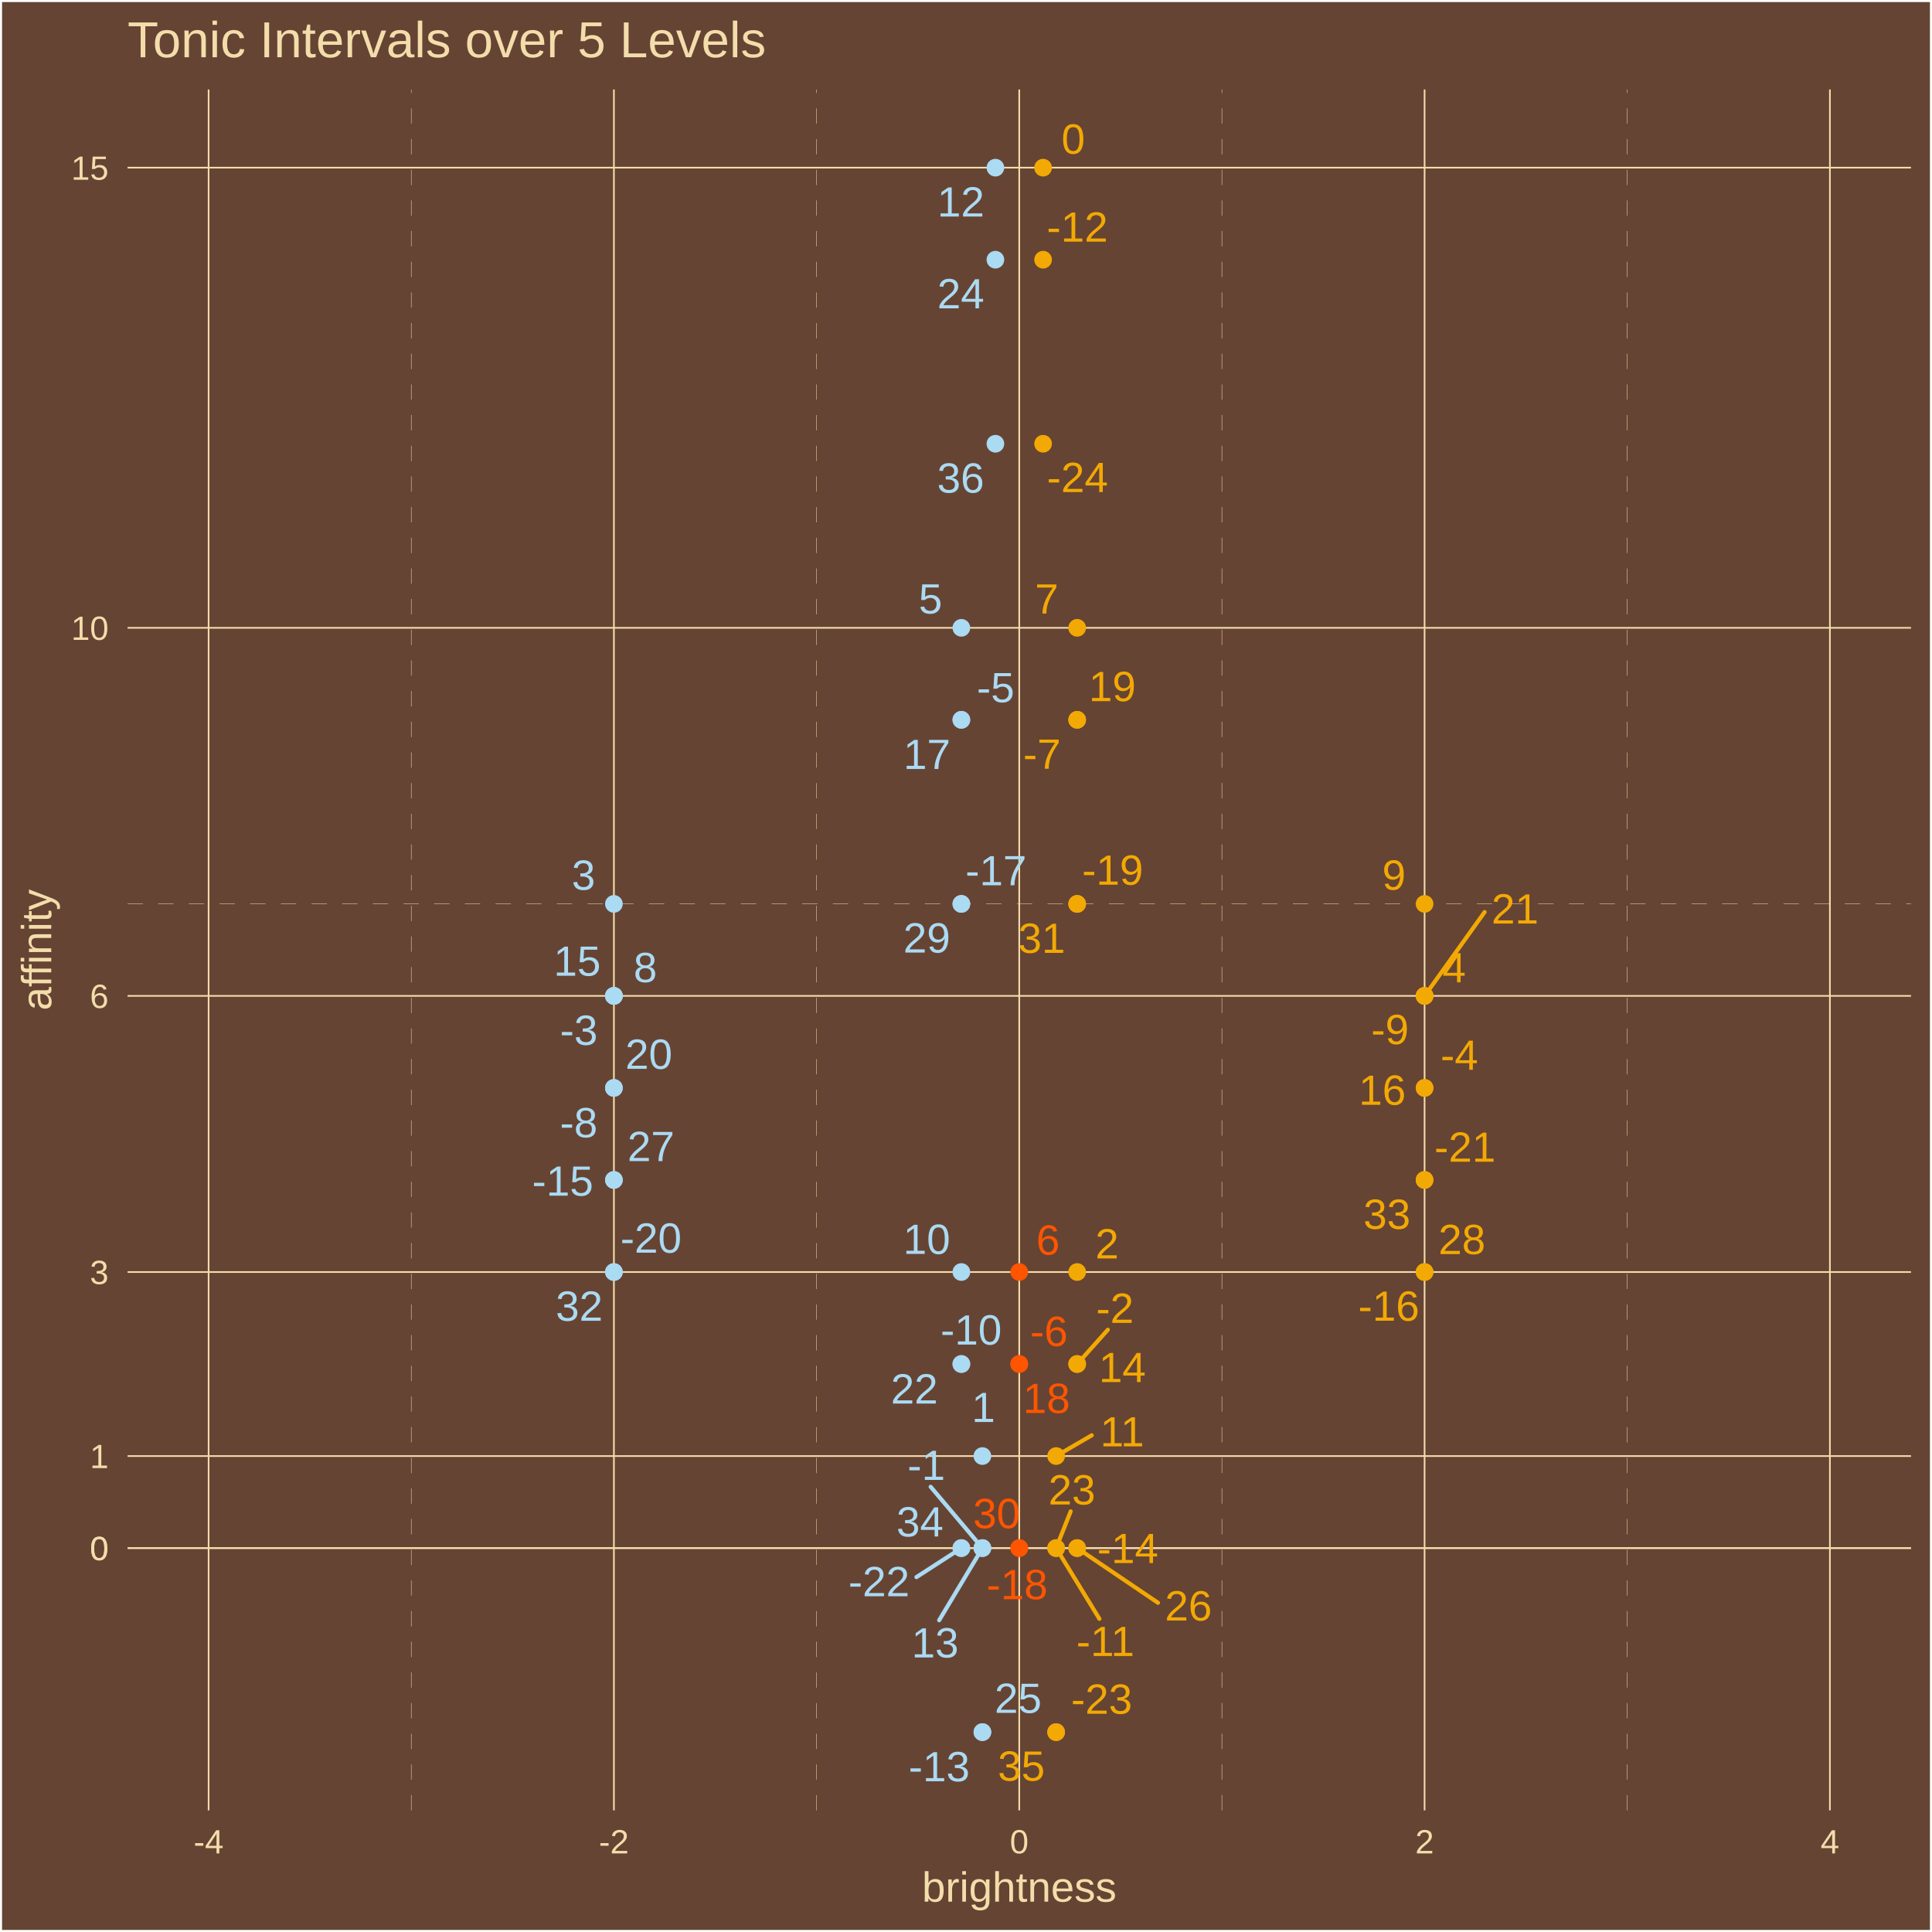
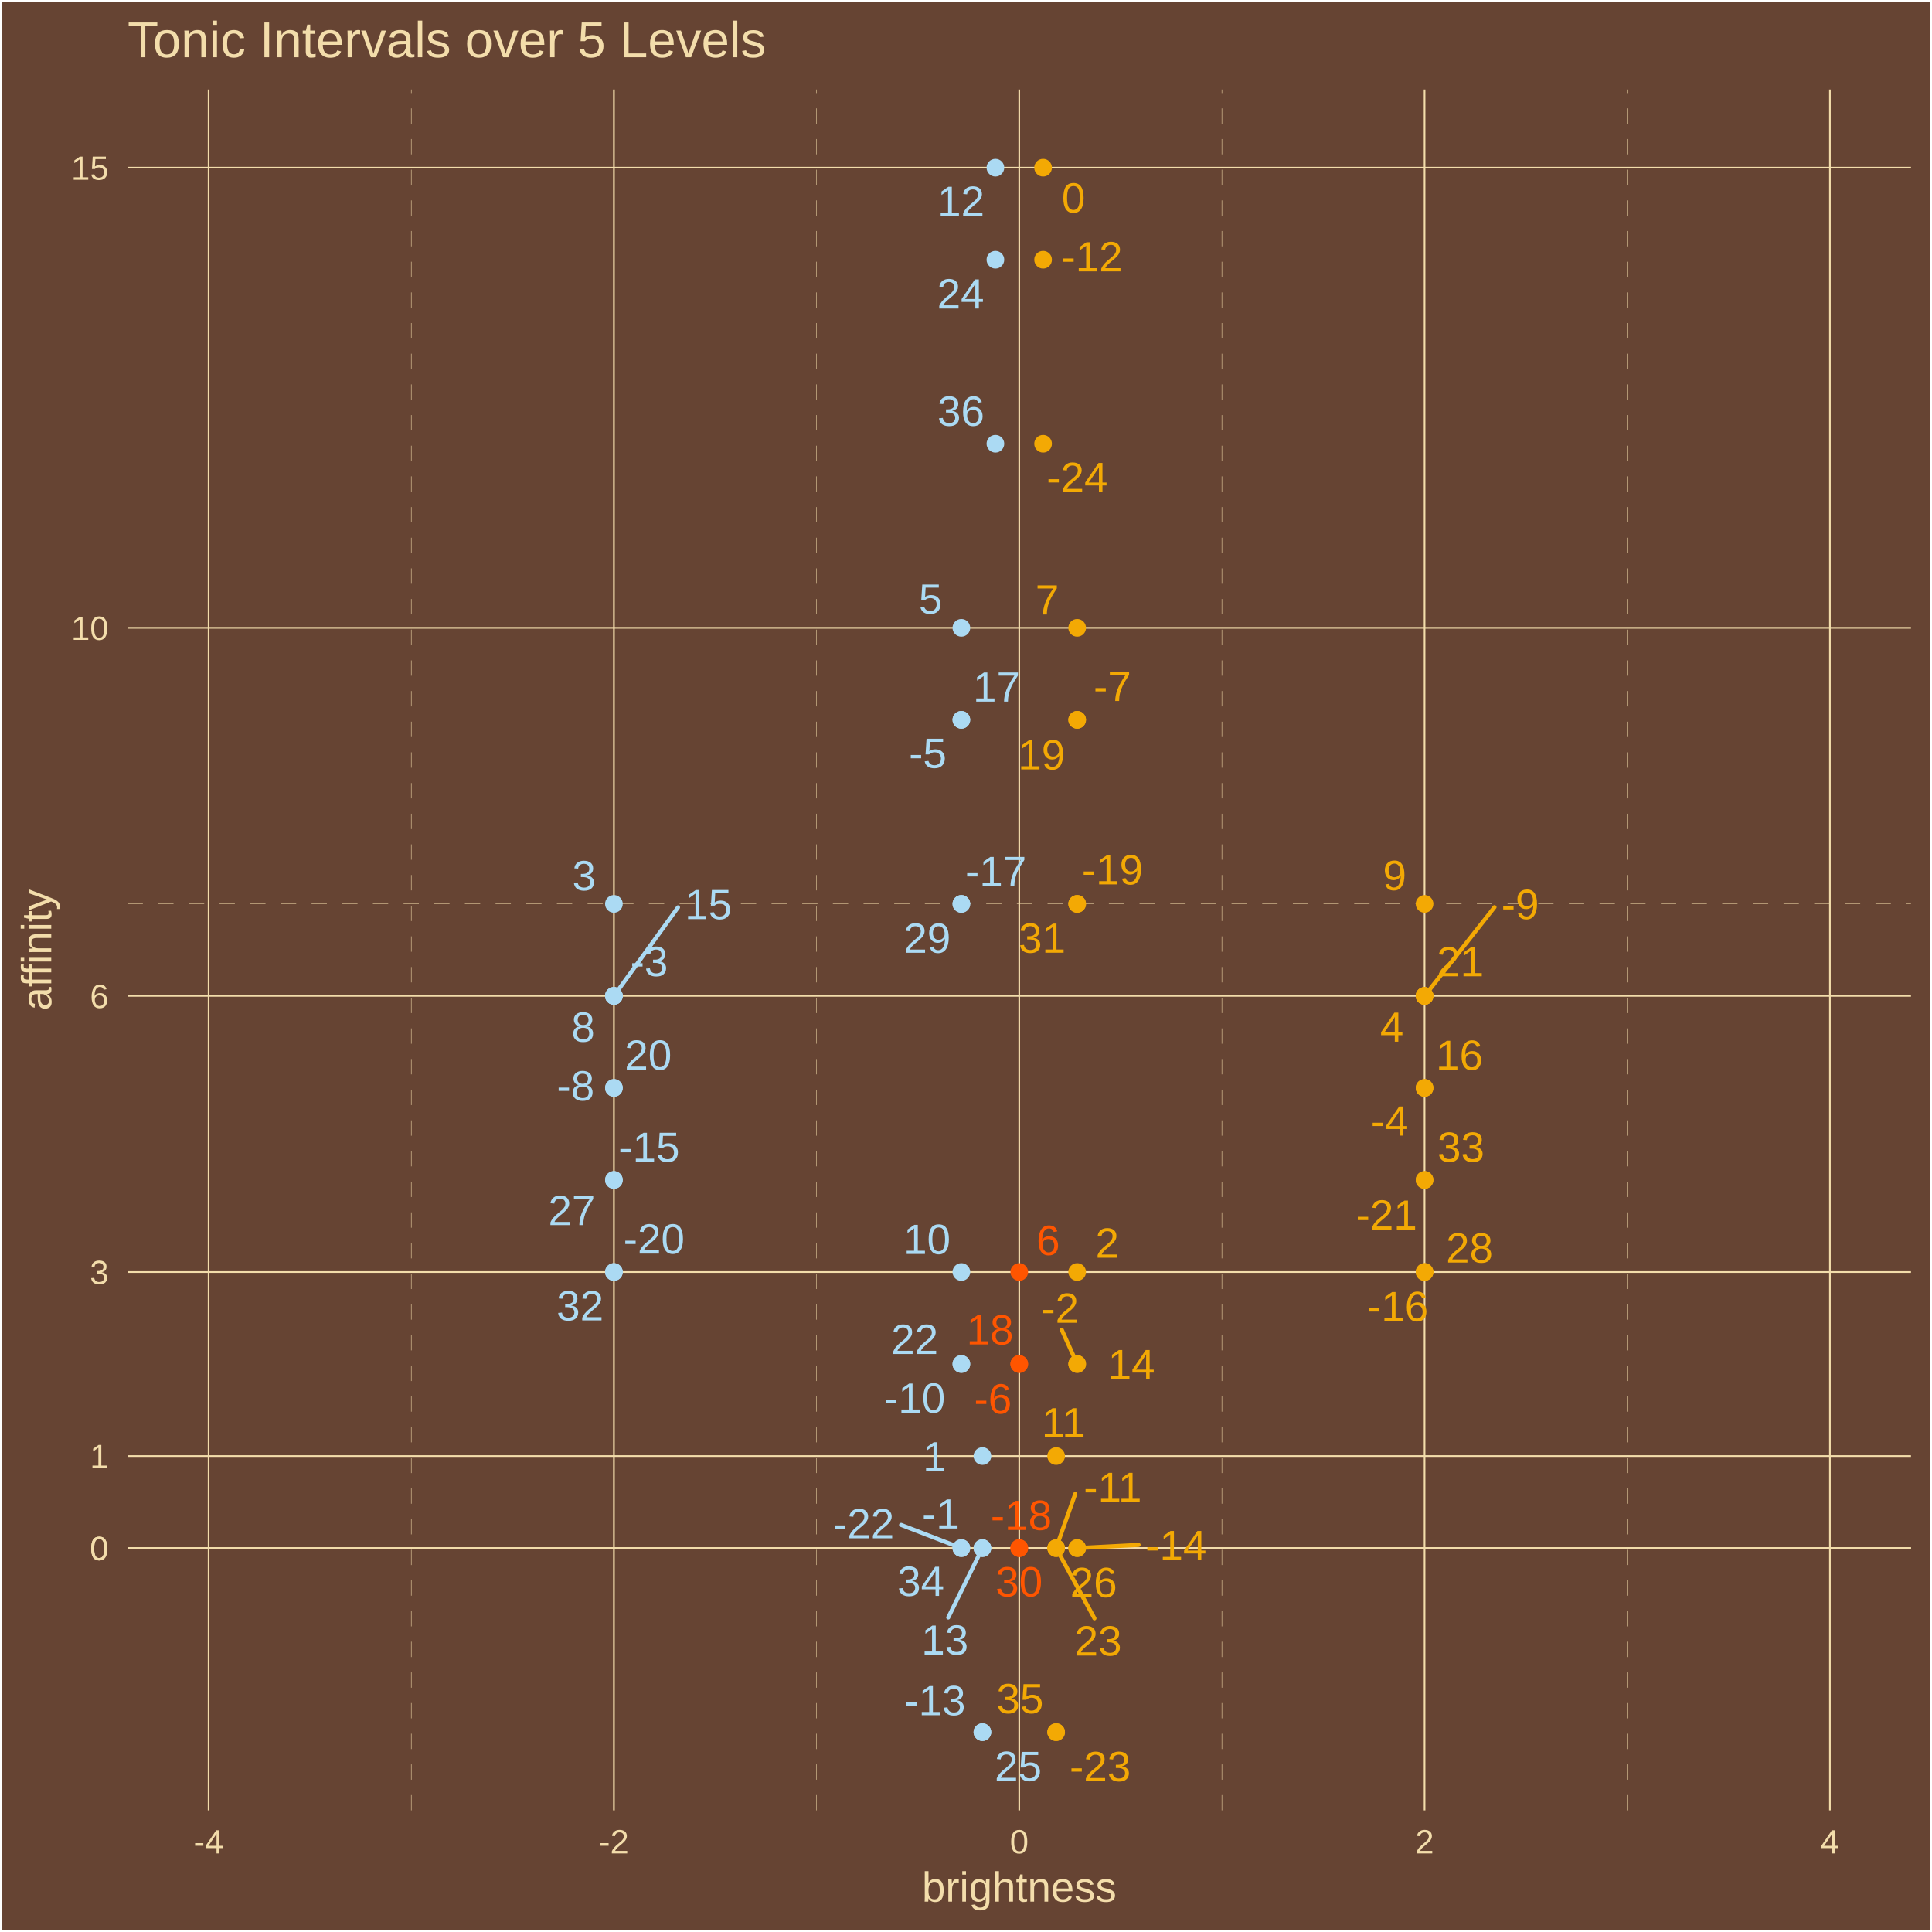
<svg xmlns="http://www.w3.org/2000/svg" class="svglite" width="504.00pt" height="504.00pt" viewBox="0 0 504.00 504.00">
  <defs>
    <style type="text/css">
    .svglite line, .svglite polyline, .svglite polygon, .svglite path, .svglite rect, .svglite circle {
      fill: none;
      stroke: #000000;
      stroke-linecap: round;
      stroke-linejoin: round;
      stroke-miterlimit: 10.00;
    }
    .svglite text {
      white-space: pre;
    }
  </style>
  </defs>
  <rect width="100%" height="100%" style="stroke: none; fill: #664433;" />
  <defs>
    <clipPath id="cpMC4wMHw1MDQuMDB8MC4wMHw1MDQuMDA=">
      <rect x="0.00" y="0.00" width="504.00" height="504.00" />
    </clipPath>
  </defs>
  <g clip-path="url(#cpMC4wMHw1MDQuMDB8MC4wMHw1MDQuMDA=)">
    <rect x="0.00" y="0" width="504.00" height="504.00" style="stroke-width: 1.07; stroke: #FFFFFF; fill: #664433;" />
  </g>
  <defs>
    <clipPath id="cpMzMuMjd8NDk4LjUyfDIzLjM0fDQ3Mi4yNw==">
      <rect x="33.27" y="23.34" width="465.25" height="448.93" />
    </clipPath>
  </defs>
  <g clip-path="url(#cpMzMuMjd8NDk4LjUyfDIzLjM0fDQ3Mi4yNw==)">
    <rect x="33.27" y="23.34" width="465.25" height="448.93" style="stroke-width: 1.07; stroke: none; fill: #664433;" />
    <polyline points="33.27,235.80 498.52,235.80 " style="stroke-width: 0.11; stroke: #F3DDAB; stroke-dasharray: 4.00,4.00; stroke-linecap: butt;" />
    <polyline points="107.29,472.27 107.29,23.34 " style="stroke-width: 0.11; stroke: #F3DDAB; stroke-dasharray: 4.00,4.00; stroke-linecap: butt;" />
    <polyline points="213.02,472.27 213.02,23.34 " style="stroke-width: 0.11; stroke: #F3DDAB; stroke-dasharray: 4.00,4.00; stroke-linecap: butt;" />
    <polyline points="318.76,472.27 318.76,23.34 " style="stroke-width: 0.11; stroke: #F3DDAB; stroke-dasharray: 4.00,4.00; stroke-linecap: butt;" />
    <polyline points="424.50,472.27 424.50,23.34 " style="stroke-width: 0.11; stroke: #F3DDAB; stroke-dasharray: 4.00,4.00; stroke-linecap: butt;" />
    <polyline points="33.27,403.85 498.52,403.85 " style="stroke-width: 0.43; stroke: #F3DDAB; stroke-linecap: butt;" />
    <polyline points="33.27,403.85 498.52,403.85 " style="stroke-width: 0.43; stroke: #F3DDAB; stroke-linecap: butt;" />
    <polyline points="33.27,379.84 498.52,379.84 " style="stroke-width: 0.43; stroke: #F3DDAB; stroke-linecap: butt;" />
    <polyline points="33.27,331.83 498.52,331.83 " style="stroke-width: 0.43; stroke: #F3DDAB; stroke-linecap: butt;" />
    <polyline points="33.27,259.80 498.52,259.80 " style="stroke-width: 0.43; stroke: #F3DDAB; stroke-linecap: butt;" />
    <polyline points="33.27,163.78 498.52,163.78 " style="stroke-width: 0.43; stroke: #F3DDAB; stroke-linecap: butt;" />
    <polyline points="33.27,43.74 498.52,43.74 " style="stroke-width: 0.43; stroke: #F3DDAB; stroke-linecap: butt;" />
    <polyline points="54.42,472.27 54.42,23.34 " style="stroke-width: 0.43; stroke: #F3DDAB; stroke-linecap: butt;" />
    <polyline points="160.15,472.27 160.15,23.34 " style="stroke-width: 0.43; stroke: #F3DDAB; stroke-linecap: butt;" />
    <polyline points="265.89,472.27 265.89,23.34 " style="stroke-width: 0.43; stroke: #F3DDAB; stroke-linecap: butt;" />
    <polyline points="371.63,472.27 371.63,23.34 " style="stroke-width: 0.43; stroke: #F3DDAB; stroke-linecap: butt;" />
    <polyline points="477.37,472.27 477.37,23.34 " style="stroke-width: 0.43; stroke: #F3DDAB; stroke-linecap: butt;" />
    <circle cx="272.11" cy="115.76" r="1.95" style="stroke-width: 0.71; stroke: #F3A904; fill: #F3A904;" />
    <circle cx="275.51" cy="451.86" r="1.95" style="stroke-width: 0.71; stroke: #F3A904; fill: #F3A904;" />
    <circle cx="250.79" cy="403.85" r="1.95" style="stroke-width: 0.71; stroke: #ABDAF3; fill: #ABDAF3;" />
    <circle cx="371.63" cy="307.82" r="1.95" style="stroke-width: 0.71; stroke: #F3A904; fill: #F3A904;" />
    <circle cx="160.15" cy="331.83" r="1.95" style="stroke-width: 0.71; stroke: #ABDAF3; fill: #ABDAF3;" />
    <circle cx="281.00" cy="235.80" r="1.95" style="stroke-width: 0.71; stroke: #F3A904; fill: #F3A904;" />
    <circle cx="265.89" cy="403.85" r="1.95" style="stroke-width: 0.71; stroke: #FF5500; fill: #FF5500;" />
    <circle cx="250.79" cy="235.80" r="1.95" style="stroke-width: 0.71; stroke: #ABDAF3; fill: #ABDAF3;" />
    <circle cx="371.63" cy="331.83" r="1.95" style="stroke-width: 0.71; stroke: #F3A904; fill: #F3A904;" />
    <circle cx="160.15" cy="307.82" r="1.95" style="stroke-width: 0.71; stroke: #ABDAF3; fill: #ABDAF3;" />
    <circle cx="281.00" cy="403.85" r="1.95" style="stroke-width: 0.71; stroke: #F3A904; fill: #F3A904;" />
    <circle cx="256.28" cy="451.86" r="1.95" style="stroke-width: 0.71; stroke: #ABDAF3; fill: #ABDAF3;" />
    <circle cx="272.11" cy="67.75" r="1.95" style="stroke-width: 0.71; stroke: #F3A904; fill: #F3A904;" />
    <circle cx="275.51" cy="403.85" r="1.95" style="stroke-width: 0.71; stroke: #F3A904; fill: #F3A904;" />
    <circle cx="250.79" cy="355.83" r="1.95" style="stroke-width: 0.71; stroke: #ABDAF3; fill: #ABDAF3;" />
    <circle cx="371.63" cy="259.80" r="1.95" style="stroke-width: 0.71; stroke: #F3A904; fill: #F3A904;" />
    <circle cx="160.15" cy="283.81" r="1.95" style="stroke-width: 0.71; stroke: #ABDAF3; fill: #ABDAF3;" />
    <circle cx="281.00" cy="187.78" r="1.95" style="stroke-width: 0.71; stroke: #F3A904; fill: #F3A904;" />
    <circle cx="265.89" cy="355.83" r="1.95" style="stroke-width: 0.71; stroke: #FF5500; fill: #FF5500;" />
    <circle cx="250.79" cy="187.78" r="1.95" style="stroke-width: 0.71; stroke: #ABDAF3; fill: #ABDAF3;" />
    <circle cx="371.63" cy="283.81" r="1.95" style="stroke-width: 0.71; stroke: #F3A904; fill: #F3A904;" />
    <circle cx="160.15" cy="259.80" r="1.95" style="stroke-width: 0.71; stroke: #ABDAF3; fill: #ABDAF3;" />
    <circle cx="281.00" cy="355.83" r="1.95" style="stroke-width: 0.71; stroke: #F3A904; fill: #F3A904;" />
    <circle cx="256.28" cy="403.85" r="1.95" style="stroke-width: 0.71; stroke: #ABDAF3; fill: #ABDAF3;" />
    <circle cx="272.11" cy="43.74" r="1.95" style="stroke-width: 0.71; stroke: #F3A904; fill: #F3A904;" />
    <circle cx="256.28" cy="379.84" r="1.95" style="stroke-width: 0.71; stroke: #ABDAF3; fill: #ABDAF3;" />
    <circle cx="281.00" cy="331.83" r="1.95" style="stroke-width: 0.71; stroke: #F3A904; fill: #F3A904;" />
    <circle cx="160.15" cy="235.80" r="1.95" style="stroke-width: 0.71; stroke: #ABDAF3; fill: #ABDAF3;" />
    <circle cx="371.63" cy="259.80" r="1.95" style="stroke-width: 0.71; stroke: #F3A904; fill: #F3A904;" />
    <circle cx="250.79" cy="163.78" r="1.95" style="stroke-width: 0.71; stroke: #ABDAF3; fill: #ABDAF3;" />
    <circle cx="265.89" cy="331.83" r="1.95" style="stroke-width: 0.71; stroke: #FF5500; fill: #FF5500;" />
    <circle cx="281.00" cy="163.78" r="1.95" style="stroke-width: 0.71; stroke: #F3A904; fill: #F3A904;" />
    <circle cx="160.15" cy="259.80" r="1.95" style="stroke-width: 0.71; stroke: #ABDAF3; fill: #ABDAF3;" />
    <circle cx="371.63" cy="235.80" r="1.95" style="stroke-width: 0.71; stroke: #F3A904; fill: #F3A904;" />
    <circle cx="250.79" cy="331.83" r="1.95" style="stroke-width: 0.71; stroke: #ABDAF3; fill: #ABDAF3;" />
    <circle cx="275.51" cy="379.84" r="1.95" style="stroke-width: 0.71; stroke: #F3A904; fill: #F3A904;" />
    <circle cx="259.67" cy="43.74" r="1.95" style="stroke-width: 0.71; stroke: #ABDAF3; fill: #ABDAF3;" />
    <circle cx="256.28" cy="403.85" r="1.95" style="stroke-width: 0.71; stroke: #ABDAF3; fill: #ABDAF3;" />
    <circle cx="281.00" cy="355.83" r="1.95" style="stroke-width: 0.71; stroke: #F3A904; fill: #F3A904;" />
    <circle cx="160.15" cy="259.80" r="1.95" style="stroke-width: 0.71; stroke: #ABDAF3; fill: #ABDAF3;" />
    <circle cx="371.63" cy="283.81" r="1.95" style="stroke-width: 0.71; stroke: #F3A904; fill: #F3A904;" />
    <circle cx="250.79" cy="187.78" r="1.95" style="stroke-width: 0.71; stroke: #ABDAF3; fill: #ABDAF3;" />
    <circle cx="265.89" cy="355.83" r="1.95" style="stroke-width: 0.71; stroke: #FF5500; fill: #FF5500;" />
    <circle cx="281.00" cy="187.78" r="1.95" style="stroke-width: 0.71; stroke: #F3A904; fill: #F3A904;" />
    <circle cx="160.15" cy="283.81" r="1.95" style="stroke-width: 0.71; stroke: #ABDAF3; fill: #ABDAF3;" />
    <circle cx="371.63" cy="259.80" r="1.95" style="stroke-width: 0.71; stroke: #F3A904; fill: #F3A904;" />
    <circle cx="250.79" cy="355.83" r="1.95" style="stroke-width: 0.71; stroke: #ABDAF3; fill: #ABDAF3;" />
    <circle cx="275.51" cy="403.85" r="1.95" style="stroke-width: 0.71; stroke: #F3A904; fill: #F3A904;" />
    <circle cx="259.67" cy="67.75" r="1.95" style="stroke-width: 0.71; stroke: #ABDAF3; fill: #ABDAF3;" />
    <circle cx="256.28" cy="451.86" r="1.95" style="stroke-width: 0.71; stroke: #ABDAF3; fill: #ABDAF3;" />
    <circle cx="281.00" cy="403.85" r="1.95" style="stroke-width: 0.71; stroke: #F3A904; fill: #F3A904;" />
    <circle cx="160.15" cy="307.82" r="1.95" style="stroke-width: 0.71; stroke: #ABDAF3; fill: #ABDAF3;" />
    <circle cx="371.63" cy="331.83" r="1.95" style="stroke-width: 0.71; stroke: #F3A904; fill: #F3A904;" />
    <circle cx="250.79" cy="235.80" r="1.95" style="stroke-width: 0.71; stroke: #ABDAF3; fill: #ABDAF3;" />
    <circle cx="265.89" cy="403.85" r="1.95" style="stroke-width: 0.71; stroke: #FF5500; fill: #FF5500;" />
    <circle cx="281.00" cy="235.80" r="1.95" style="stroke-width: 0.71; stroke: #F3A904; fill: #F3A904;" />
    <circle cx="160.15" cy="331.83" r="1.95" style="stroke-width: 0.71; stroke: #ABDAF3; fill: #ABDAF3;" />
    <circle cx="371.63" cy="307.82" r="1.95" style="stroke-width: 0.71; stroke: #F3A904; fill: #F3A904;" />
    <circle cx="250.79" cy="403.85" r="1.95" style="stroke-width: 0.71; stroke: #ABDAF3; fill: #ABDAF3;" />
    <circle cx="275.51" cy="451.86" r="1.95" style="stroke-width: 0.71; stroke: #F3A904; fill: #F3A904;" />
    <circle cx="259.67" cy="115.76" r="1.95" style="stroke-width: 0.71; stroke: #ABDAF3; fill: #ABDAF3;" />
-     <line x1="239.08" y1="411.42" x2="249.84" y2="404.46" style="stroke-width: 1.07; stroke: #ABDAF3;" />
-     <line x1="286.80" y1="422.30" x2="276.09" y2="404.79" style="stroke-width: 1.07; stroke: #F3A904;" />
-     <line x1="289.00" y1="346.89" x2="281.75" y2="355.00" style="stroke-width: 1.07; stroke: #F3A904;" />
-     <line x1="242.78" y1="387.86" x2="255.56" y2="402.99" style="stroke-width: 1.07; stroke: #ABDAF3;" />
-     <line x1="284.80" y1="374.43" x2="276.48" y2="379.27" style="stroke-width: 1.07; stroke: #F3A904;" />
-     <line x1="245.00" y1="422.67" x2="255.71" y2="404.80" style="stroke-width: 1.07; stroke: #ABDAF3;" />
-     <line x1="387.29" y1="237.93" x2="372.28" y2="258.90" style="stroke-width: 1.07; stroke: #F3A904;" />
-     <line x1="279.31" y1="394.27" x2="275.91" y2="402.82" style="stroke-width: 1.07; stroke: #F3A904;" />
-     <line x1="302.09" y1="418.12" x2="281.93" y2="404.48" style="stroke-width: 1.07; stroke: #F3A904;" />
-     <text x="281.09" y="128.37" text-anchor="middle" style="font-size: 11.04px;fill: #F3A904; font-family: &quot;Arial&quot;;" textLength="15.94px" lengthAdjust="spacingAndGlyphs">-24</text>
-     <text x="287.39" y="447.07" text-anchor="middle" style="font-size: 11.04px;fill: #F3A904; font-family: &quot;Arial&quot;;" textLength="15.94px" lengthAdjust="spacingAndGlyphs">-23</text>
-     <text x="229.31" y="416.41" text-anchor="middle" style="font-size: 11.04px;fill: #ABDAF3; font-family: &quot;Arial&quot;;" textLength="15.94px" lengthAdjust="spacingAndGlyphs">-22</text>
-     <text x="382.17" y="303.06" text-anchor="middle" style="font-size: 11.04px;fill: #F3A904; font-family: &quot;Arial&quot;;" textLength="15.94px" lengthAdjust="spacingAndGlyphs">-21</text>
-     <text x="169.82" y="326.79" text-anchor="middle" style="font-size: 11.04px;fill: #ABDAF3; font-family: &quot;Arial&quot;;" textLength="15.94px" lengthAdjust="spacingAndGlyphs">-20</text>
-     <text x="290.25" y="230.80" text-anchor="middle" style="font-size: 11.04px;fill: #F3A904; font-family: &quot;Arial&quot;;" textLength="15.94px" lengthAdjust="spacingAndGlyphs">-19</text>
-     <text x="265.33" y="417.18" text-anchor="middle" style="font-size: 11.04px;fill: #FF5500; font-family: &quot;Arial&quot;;" textLength="15.94px" lengthAdjust="spacingAndGlyphs">-18</text>
-     <text x="259.82" y="230.94" text-anchor="middle" style="font-size: 11.04px;fill: #ABDAF3; font-family: &quot;Arial&quot;;" textLength="15.94px" lengthAdjust="spacingAndGlyphs">-17</text>
-     <text x="362.30" y="344.54" text-anchor="middle" style="font-size: 11.04px;fill: #F3A904; font-family: &quot;Arial&quot;;" textLength="15.94px" lengthAdjust="spacingAndGlyphs">-16</text>
-     <text x="146.79" y="311.92" text-anchor="middle" style="font-size: 11.04px;fill: #ABDAF3; font-family: &quot;Arial&quot;;" textLength="15.94px" lengthAdjust="spacingAndGlyphs">-15</text>
-     <text x="294.20" y="407.76" text-anchor="middle" style="font-size: 11.04px;fill: #F3A904; font-family: &quot;Arial&quot;;" textLength="15.94px" lengthAdjust="spacingAndGlyphs">-14</text>
-     <text x="245.01" y="464.68" text-anchor="middle" style="font-size: 11.04px;fill: #ABDAF3; font-family: &quot;Arial&quot;;" textLength="15.94px" lengthAdjust="spacingAndGlyphs">-13</text>
-     <text x="281.05" y="63.04" text-anchor="middle" style="font-size: 11.04px;fill: #F3A904; font-family: &quot;Arial&quot;;" textLength="15.94px" lengthAdjust="spacingAndGlyphs">-12</text>
-     <text x="288.36" y="432.01" text-anchor="middle" style="font-size: 11.04px;fill: #F3A904; font-family: &quot;Arial&quot;;" textLength="15.94px" lengthAdjust="spacingAndGlyphs">-11</text>
-     <text x="253.34" y="350.76" text-anchor="middle" style="font-size: 11.04px;fill: #ABDAF3; font-family: &quot;Arial&quot;;" textLength="15.94px" lengthAdjust="spacingAndGlyphs">-10</text>
-     <text x="362.61" y="272.38" text-anchor="middle" style="font-size: 11.04px;fill: #F3A904; font-family: &quot;Arial&quot;;" textLength="9.81px" lengthAdjust="spacingAndGlyphs">-9</text>
-     <text x="150.98" y="296.69" text-anchor="middle" style="font-size: 11.04px;fill: #ABDAF3; font-family: &quot;Arial&quot;;" textLength="9.81px" lengthAdjust="spacingAndGlyphs">-8</text>
-     <text x="271.82" y="200.54" text-anchor="middle" style="font-size: 11.04px;fill: #F3A904; font-family: &quot;Arial&quot;;" textLength="9.81px" lengthAdjust="spacingAndGlyphs">-7</text>
-     <text x="273.64" y="351.13" text-anchor="middle" style="font-size: 11.04px;fill: #FF5500; font-family: &quot;Arial&quot;;" textLength="9.81px" lengthAdjust="spacingAndGlyphs">-6</text>
-     <text x="259.72" y="183.19" text-anchor="middle" style="font-size: 11.04px;fill: #ABDAF3; font-family: &quot;Arial&quot;;" textLength="9.81px" lengthAdjust="spacingAndGlyphs">-5</text>
-     <text x="380.70" y="279.07" text-anchor="middle" style="font-size: 11.04px;fill: #F3A904; font-family: &quot;Arial&quot;;" textLength="9.81px" lengthAdjust="spacingAndGlyphs">-4</text>
-     <text x="151.00" y="272.58" text-anchor="middle" style="font-size: 11.04px;fill: #ABDAF3; font-family: &quot;Arial&quot;;" textLength="9.81px" lengthAdjust="spacingAndGlyphs">-3</text>
-     <text x="290.85" y="345.09" text-anchor="middle" style="font-size: 11.04px;fill: #F3A904; font-family: &quot;Arial&quot;;" textLength="9.81px" lengthAdjust="spacingAndGlyphs">-2</text>
-     <text x="241.65" y="386.06" text-anchor="middle" style="font-size: 11.04px;fill: #ABDAF3; font-family: &quot;Arial&quot;;" textLength="9.81px" lengthAdjust="spacingAndGlyphs">-1</text>
-     <text x="279.97" y="40.09" text-anchor="middle" style="font-size: 11.04px;fill: #F3A904; font-family: &quot;Arial&quot;;" textLength="6.13px" lengthAdjust="spacingAndGlyphs">0</text>
-     <text x="256.54" y="370.96" text-anchor="middle" style="font-size: 11.04px;fill: #ABDAF3; font-family: &quot;Arial&quot;;" textLength="6.13px" lengthAdjust="spacingAndGlyphs">1</text>
-     <text x="288.79" y="328.29" text-anchor="middle" style="font-size: 11.04px;fill: #F3A904; font-family: &quot;Arial&quot;;" textLength="6.13px" lengthAdjust="spacingAndGlyphs">2</text>
-     <text x="152.22" y="232.12" text-anchor="middle" style="font-size: 11.04px;fill: #ABDAF3; font-family: &quot;Arial&quot;;" textLength="6.13px" lengthAdjust="spacingAndGlyphs">3</text>
-     <text x="379.34" y="256.26" text-anchor="middle" style="font-size: 11.04px;fill: #F3A904; font-family: &quot;Arial&quot;;" textLength="6.13px" lengthAdjust="spacingAndGlyphs">4</text>
-     <text x="242.73" y="160.04" text-anchor="middle" style="font-size: 11.04px;fill: #ABDAF3; font-family: &quot;Arial&quot;;" textLength="6.13px" lengthAdjust="spacingAndGlyphs">5</text>
-     <text x="273.39" y="327.31" text-anchor="middle" style="font-size: 11.04px;fill: #FF5500; font-family: &quot;Arial&quot;;" textLength="6.13px" lengthAdjust="spacingAndGlyphs">6</text>
-     <text x="273.05" y="160.06" text-anchor="middle" style="font-size: 11.04px;fill: #F3A904; font-family: &quot;Arial&quot;;" textLength="6.13px" lengthAdjust="spacingAndGlyphs">7</text>
-     <text x="168.34" y="256.21" text-anchor="middle" style="font-size: 11.04px;fill: #ABDAF3; font-family: &quot;Arial&quot;;" textLength="6.13px" lengthAdjust="spacingAndGlyphs">8</text>
-     <text x="363.64" y="232.09" text-anchor="middle" style="font-size: 11.04px;fill: #F3A904; font-family: &quot;Arial&quot;;" textLength="6.13px" lengthAdjust="spacingAndGlyphs">9</text>
-     <text x="241.75" y="327.11" text-anchor="middle" style="font-size: 11.04px;fill: #ABDAF3; font-family: &quot;Arial&quot;;" textLength="12.27px" lengthAdjust="spacingAndGlyphs">10</text>
-     <text x="292.74" y="377.31" text-anchor="middle" style="font-size: 11.04px;fill: #F3A904; font-family: &quot;Arial&quot;;" textLength="12.27px" lengthAdjust="spacingAndGlyphs">11</text>
-     <text x="250.66" y="56.49" text-anchor="middle" style="font-size: 11.04px;fill: #ABDAF3; font-family: &quot;Arial&quot;;" textLength="12.27px" lengthAdjust="spacingAndGlyphs">12</text>
-     <text x="243.94" y="432.38" text-anchor="middle" style="font-size: 11.04px;fill: #ABDAF3; font-family: &quot;Arial&quot;;" textLength="12.27px" lengthAdjust="spacingAndGlyphs">13</text>
-     <text x="292.79" y="360.55" text-anchor="middle" style="font-size: 11.04px;fill: #F3A904; font-family: &quot;Arial&quot;;" textLength="12.27px" lengthAdjust="spacingAndGlyphs">14</text>
-     <text x="150.57" y="254.54" text-anchor="middle" style="font-size: 11.04px;fill: #ABDAF3; font-family: &quot;Arial&quot;;" textLength="12.27px" lengthAdjust="spacingAndGlyphs">15</text>
-     <text x="360.60" y="288.20" text-anchor="middle" style="font-size: 11.04px;fill: #F3A904; font-family: &quot;Arial&quot;;" textLength="12.27px" lengthAdjust="spacingAndGlyphs">16</text>
-     <text x="241.81" y="200.60" text-anchor="middle" style="font-size: 11.04px;fill: #ABDAF3; font-family: &quot;Arial&quot;;" textLength="12.27px" lengthAdjust="spacingAndGlyphs">17</text>
-     <text x="273.02" y="368.60" text-anchor="middle" style="font-size: 11.04px;fill: #FF5500; font-family: &quot;Arial&quot;;" textLength="12.27px" lengthAdjust="spacingAndGlyphs">18</text>
-     <text x="290.17" y="182.90" text-anchor="middle" style="font-size: 11.04px;fill: #F3A904; font-family: &quot;Arial&quot;;" textLength="12.27px" lengthAdjust="spacingAndGlyphs">19</text>
-     <text x="169.25" y="278.83" text-anchor="middle" style="font-size: 11.04px;fill: #ABDAF3; font-family: &quot;Arial&quot;;" textLength="12.27px" lengthAdjust="spacingAndGlyphs">20</text>
-     <text x="395.22" y="240.92" text-anchor="middle" style="font-size: 11.04px;fill: #F3A904; font-family: &quot;Arial&quot;;" textLength="12.27px" lengthAdjust="spacingAndGlyphs">21</text>
-     <text x="238.53" y="366.14" text-anchor="middle" style="font-size: 11.04px;fill: #ABDAF3; font-family: &quot;Arial&quot;;" textLength="12.27px" lengthAdjust="spacingAndGlyphs">22</text>
-     <text x="279.62" y="392.47" text-anchor="middle" style="font-size: 11.04px;fill: #F3A904; font-family: &quot;Arial&quot;;" textLength="12.27px" lengthAdjust="spacingAndGlyphs">23</text>
-     <text x="250.64" y="80.44" text-anchor="middle" style="font-size: 11.04px;fill: #ABDAF3; font-family: &quot;Arial&quot;;" textLength="12.27px" lengthAdjust="spacingAndGlyphs">24</text>
-     <text x="265.59" y="446.84" text-anchor="middle" style="font-size: 11.04px;fill: #ABDAF3; font-family: &quot;Arial&quot;;" textLength="12.27px" lengthAdjust="spacingAndGlyphs">25</text>
-     <text x="310.02" y="422.74" text-anchor="middle" style="font-size: 11.04px;fill: #F3A904; font-family: &quot;Arial&quot;;" textLength="12.27px" lengthAdjust="spacingAndGlyphs">26</text>
-     <text x="169.81" y="302.89" text-anchor="middle" style="font-size: 11.04px;fill: #ABDAF3; font-family: &quot;Arial&quot;;" textLength="12.27px" lengthAdjust="spacingAndGlyphs">27</text>
-     <text x="381.37" y="327.16" text-anchor="middle" style="font-size: 11.04px;fill: #F3A904; font-family: &quot;Arial&quot;;" textLength="12.27px" lengthAdjust="spacingAndGlyphs">28</text>
-     <text x="241.77" y="248.49" text-anchor="middle" style="font-size: 11.04px;fill: #ABDAF3; font-family: &quot;Arial&quot;;" textLength="12.27px" lengthAdjust="spacingAndGlyphs">29</text>
-     <text x="259.99" y="398.65" text-anchor="middle" style="font-size: 11.04px;fill: #FF5500; font-family: &quot;Arial&quot;;" textLength="12.27px" lengthAdjust="spacingAndGlyphs">30</text>
-     <text x="271.75" y="248.58" text-anchor="middle" style="font-size: 11.04px;fill: #F3A904; font-family: &quot;Arial&quot;;" textLength="12.27px" lengthAdjust="spacingAndGlyphs">31</text>
-     <text x="151.11" y="344.55" text-anchor="middle" style="font-size: 11.04px;fill: #ABDAF3; font-family: &quot;Arial&quot;;" textLength="12.27px" lengthAdjust="spacingAndGlyphs">32</text>
-     <text x="361.81" y="320.58" text-anchor="middle" style="font-size: 11.04px;fill: #F3A904; font-family: &quot;Arial&quot;;" textLength="12.27px" lengthAdjust="spacingAndGlyphs">33</text>
-     <text x="239.99" y="400.82" text-anchor="middle" style="font-size: 11.04px;fill: #ABDAF3; font-family: &quot;Arial&quot;;" textLength="12.27px" lengthAdjust="spacingAndGlyphs">34</text>
-     <text x="266.43" y="464.53" text-anchor="middle" style="font-size: 11.04px;fill: #F3A904; font-family: &quot;Arial&quot;;" textLength="12.27px" lengthAdjust="spacingAndGlyphs">35</text>
-     <text x="250.60" y="128.52" text-anchor="middle" style="font-size: 11.04px;fill: #ABDAF3; font-family: &quot;Arial&quot;;" textLength="12.27px" lengthAdjust="spacingAndGlyphs">36</text>
+     <line x1="235.08" y1="397.80" x2="249.73" y2="403.44" style="stroke-width: 1.07; stroke: #ABDAF3;" />
+     <line x1="297.03" y1="403.02" x2="282.14" y2="403.79" style="stroke-width: 1.07; stroke: #F3A904;" />
+     <line x1="280.50" y1="389.71" x2="275.87" y2="402.80" style="stroke-width: 1.07; stroke: #F3A904;" />
+     <line x1="389.87" y1="236.66" x2="372.32" y2="258.93" style="stroke-width: 1.07; stroke: #F3A904;" />
+     <line x1="276.97" y1="346.88" x2="280.55" y2="354.82" style="stroke-width: 1.07; stroke: #F3A904;" />
+     <line x1="247.37" y1="421.95" x2="255.79" y2="404.84" style="stroke-width: 1.07; stroke: #ABDAF3;" />
+     <line x1="176.86" y1="236.72" x2="160.81" y2="258.90" style="stroke-width: 1.07; stroke: #ABDAF3;" />
+     <line x1="285.51" y1="422.17" x2="276.04" y2="404.82" style="stroke-width: 1.07; stroke: #F3A904;" />
+     <text x="281.01" y="128.36" text-anchor="middle" style="font-size: 11.04px;fill: #F3A904; font-family: &quot;Arial&quot;;" textLength="15.94px" lengthAdjust="spacingAndGlyphs">-24</text>
+     <text x="287.00" y="464.66" text-anchor="middle" style="font-size: 11.04px;fill: #F3A904; font-family: &quot;Arial&quot;;" textLength="15.94px" lengthAdjust="spacingAndGlyphs">-23</text>
+     <text x="225.31" y="401.30" text-anchor="middle" style="font-size: 11.04px;fill: #ABDAF3; font-family: &quot;Arial&quot;;" textLength="15.94px" lengthAdjust="spacingAndGlyphs">-22</text>
+     <text x="361.71" y="320.78" text-anchor="middle" style="font-size: 11.04px;fill: #F3A904; font-family: &quot;Arial&quot;;" textLength="15.94px" lengthAdjust="spacingAndGlyphs">-21</text>
+     <text x="170.61" y="327.02" text-anchor="middle" style="font-size: 11.04px;fill: #ABDAF3; font-family: &quot;Arial&quot;;" textLength="15.94px" lengthAdjust="spacingAndGlyphs">-20</text>
+     <text x="290.19" y="230.71" text-anchor="middle" style="font-size: 11.04px;fill: #F3A904; font-family: &quot;Arial&quot;;" textLength="15.94px" lengthAdjust="spacingAndGlyphs">-19</text>
+     <text x="266.40" y="399.11" text-anchor="middle" style="font-size: 11.04px;fill: #FF5500; font-family: &quot;Arial&quot;;" textLength="15.94px" lengthAdjust="spacingAndGlyphs">-18</text>
+     <text x="259.79" y="231.14" text-anchor="middle" style="font-size: 11.04px;fill: #ABDAF3; font-family: &quot;Arial&quot;;" textLength="15.94px" lengthAdjust="spacingAndGlyphs">-17</text>
+     <text x="364.61" y="344.65" text-anchor="middle" style="font-size: 11.04px;fill: #F3A904; font-family: &quot;Arial&quot;;" textLength="15.94px" lengthAdjust="spacingAndGlyphs">-16</text>
+     <text x="169.32" y="303.09" text-anchor="middle" style="font-size: 11.04px;fill: #ABDAF3; font-family: &quot;Arial&quot;;" textLength="15.94px" lengthAdjust="spacingAndGlyphs">-15</text>
+     <text x="306.80" y="406.98" text-anchor="middle" style="font-size: 11.04px;fill: #F3A904; font-family: &quot;Arial&quot;;" textLength="15.94px" lengthAdjust="spacingAndGlyphs">-14</text>
+     <text x="243.92" y="447.44" text-anchor="middle" style="font-size: 11.04px;fill: #ABDAF3; font-family: &quot;Arial&quot;;" textLength="15.94px" lengthAdjust="spacingAndGlyphs">-13</text>
+     <text x="284.87" y="70.79" text-anchor="middle" style="font-size: 11.04px;fill: #F3A904; font-family: &quot;Arial&quot;;" textLength="15.94px" lengthAdjust="spacingAndGlyphs">-12</text>
+     <text x="290.27" y="391.81" text-anchor="middle" style="font-size: 11.04px;fill: #F3A904; font-family: &quot;Arial&quot;;" textLength="15.94px" lengthAdjust="spacingAndGlyphs">-11</text>
+     <text x="238.61" y="368.53" text-anchor="middle" style="font-size: 11.04px;fill: #ABDAF3; font-family: &quot;Arial&quot;;" textLength="15.94px" lengthAdjust="spacingAndGlyphs">-10</text>
+     <text x="396.57" y="239.76" text-anchor="middle" style="font-size: 11.04px;fill: #F3A904; font-family: &quot;Arial&quot;;" textLength="9.81px" lengthAdjust="spacingAndGlyphs">-9</text>
+     <text x="150.16" y="287.08" text-anchor="middle" style="font-size: 11.04px;fill: #ABDAF3; font-family: &quot;Arial&quot;;" textLength="9.81px" lengthAdjust="spacingAndGlyphs">-8</text>
+     <text x="290.19" y="182.87" text-anchor="middle" style="font-size: 11.04px;fill: #F3A904; font-family: &quot;Arial&quot;;" textLength="9.81px" lengthAdjust="spacingAndGlyphs">-7</text>
+     <text x="259.03" y="368.75" text-anchor="middle" style="font-size: 11.04px;fill: #FF5500; font-family: &quot;Arial&quot;;" textLength="9.81px" lengthAdjust="spacingAndGlyphs">-6</text>
+     <text x="242.02" y="200.31" text-anchor="middle" style="font-size: 11.04px;fill: #ABDAF3; font-family: &quot;Arial&quot;;" textLength="9.81px" lengthAdjust="spacingAndGlyphs">-5</text>
+     <text x="362.51" y="296.24" text-anchor="middle" style="font-size: 11.04px;fill: #F3A904; font-family: &quot;Arial&quot;;" textLength="9.81px" lengthAdjust="spacingAndGlyphs">-4</text>
+     <text x="169.34" y="254.63" text-anchor="middle" style="font-size: 11.04px;fill: #ABDAF3; font-family: &quot;Arial&quot;;" textLength="9.81px" lengthAdjust="spacingAndGlyphs">-3</text>
+     <text x="276.53" y="345.08" text-anchor="middle" style="font-size: 11.04px;fill: #F3A904; font-family: &quot;Arial&quot;;" textLength="9.81px" lengthAdjust="spacingAndGlyphs">-2</text>
+     <text x="245.42" y="398.74" text-anchor="middle" style="font-size: 11.04px;fill: #ABDAF3; font-family: &quot;Arial&quot;;" textLength="9.81px" lengthAdjust="spacingAndGlyphs">-1</text>
+     <text x="280.03" y="55.45" text-anchor="middle" style="font-size: 11.04px;fill: #F3A904; font-family: &quot;Arial&quot;;" textLength="6.13px" lengthAdjust="spacingAndGlyphs">0</text>
+     <text x="243.81" y="383.83" text-anchor="middle" style="font-size: 11.04px;fill: #ABDAF3; font-family: &quot;Arial&quot;;" textLength="6.13px" lengthAdjust="spacingAndGlyphs">1</text>
+     <text x="288.84" y="328.09" text-anchor="middle" style="font-size: 11.04px;fill: #F3A904; font-family: &quot;Arial&quot;;" textLength="6.13px" lengthAdjust="spacingAndGlyphs">2</text>
+     <text x="152.35" y="232.26" text-anchor="middle" style="font-size: 11.04px;fill: #ABDAF3; font-family: &quot;Arial&quot;;" textLength="6.13px" lengthAdjust="spacingAndGlyphs">3</text>
+     <text x="363.10" y="271.75" text-anchor="middle" style="font-size: 11.04px;fill: #F3A904; font-family: &quot;Arial&quot;;" textLength="6.13px" lengthAdjust="spacingAndGlyphs">4</text>
+     <text x="242.74" y="160.08" text-anchor="middle" style="font-size: 11.04px;fill: #ABDAF3; font-family: &quot;Arial&quot;;" textLength="6.13px" lengthAdjust="spacingAndGlyphs">5</text>
+     <text x="273.43" y="327.39" text-anchor="middle" style="font-size: 11.04px;fill: #FF5500; font-family: &quot;Arial&quot;;" textLength="6.13px" lengthAdjust="spacingAndGlyphs">6</text>
+     <text x="273.17" y="160.30" text-anchor="middle" style="font-size: 11.04px;fill: #F3A904; font-family: &quot;Arial&quot;;" textLength="6.13px" lengthAdjust="spacingAndGlyphs">7</text>
+     <text x="152.12" y="271.75" text-anchor="middle" style="font-size: 11.04px;fill: #ABDAF3; font-family: &quot;Arial&quot;;" textLength="6.13px" lengthAdjust="spacingAndGlyphs">8</text>
+     <text x="363.82" y="232.20" text-anchor="middle" style="font-size: 11.04px;fill: #F3A904; font-family: &quot;Arial&quot;;" textLength="6.13px" lengthAdjust="spacingAndGlyphs">9</text>
+     <text x="241.82" y="327.12" text-anchor="middle" style="font-size: 11.04px;fill: #ABDAF3; font-family: &quot;Arial&quot;;" textLength="12.27px" lengthAdjust="spacingAndGlyphs">10</text>
+     <text x="277.45" y="374.96" text-anchor="middle" style="font-size: 11.04px;fill: #F3A904; font-family: &quot;Arial&quot;;" textLength="12.27px" lengthAdjust="spacingAndGlyphs">11</text>
+     <text x="250.69" y="56.32" text-anchor="middle" style="font-size: 11.04px;fill: #ABDAF3; font-family: &quot;Arial&quot;;" textLength="12.27px" lengthAdjust="spacingAndGlyphs">12</text>
+     <text x="246.50" y="431.66" text-anchor="middle" style="font-size: 11.04px;fill: #ABDAF3; font-family: &quot;Arial&quot;;" textLength="12.27px" lengthAdjust="spacingAndGlyphs">13</text>
+     <text x="295.16" y="359.78" text-anchor="middle" style="font-size: 11.04px;fill: #F3A904; font-family: &quot;Arial&quot;;" textLength="12.27px" lengthAdjust="spacingAndGlyphs">14</text>
+     <text x="184.79" y="239.77" text-anchor="middle" style="font-size: 11.04px;fill: #ABDAF3; font-family: &quot;Arial&quot;;" textLength="12.27px" lengthAdjust="spacingAndGlyphs">15</text>
+     <text x="380.72" y="279.10" text-anchor="middle" style="font-size: 11.04px;fill: #F3A904; font-family: &quot;Arial&quot;;" textLength="12.27px" lengthAdjust="spacingAndGlyphs">16</text>
+     <text x="259.96" y="183.03" text-anchor="middle" style="font-size: 11.04px;fill: #ABDAF3; font-family: &quot;Arial&quot;;" textLength="12.27px" lengthAdjust="spacingAndGlyphs">17</text>
+     <text x="258.27" y="350.72" text-anchor="middle" style="font-size: 11.04px;fill: #FF5500; font-family: &quot;Arial&quot;;" textLength="12.27px" lengthAdjust="spacingAndGlyphs">18</text>
+     <text x="271.70" y="200.72" text-anchor="middle" style="font-size: 11.04px;fill: #F3A904; font-family: &quot;Arial&quot;;" textLength="12.27px" lengthAdjust="spacingAndGlyphs">19</text>
+     <text x="169.09" y="279.07" text-anchor="middle" style="font-size: 11.04px;fill: #ABDAF3; font-family: &quot;Arial&quot;;" textLength="12.27px" lengthAdjust="spacingAndGlyphs">20</text>
+     <text x="380.94" y="254.68" text-anchor="middle" style="font-size: 11.04px;fill: #F3A904; font-family: &quot;Arial&quot;;" textLength="12.27px" lengthAdjust="spacingAndGlyphs">21</text>
+     <text x="238.62" y="353.21" text-anchor="middle" style="font-size: 11.04px;fill: #ABDAF3; font-family: &quot;Arial&quot;;" textLength="12.27px" lengthAdjust="spacingAndGlyphs">22</text>
+     <text x="286.49" y="431.88" text-anchor="middle" style="font-size: 11.04px;fill: #F3A904; font-family: &quot;Arial&quot;;" textLength="12.27px" lengthAdjust="spacingAndGlyphs">23</text>
+     <text x="250.60" y="80.48" text-anchor="middle" style="font-size: 11.04px;fill: #ABDAF3; font-family: &quot;Arial&quot;;" textLength="12.27px" lengthAdjust="spacingAndGlyphs">24</text>
+     <text x="265.60" y="464.60" text-anchor="middle" style="font-size: 11.04px;fill: #ABDAF3; font-family: &quot;Arial&quot;;" textLength="12.27px" lengthAdjust="spacingAndGlyphs">25</text>
+     <text x="285.29" y="416.65" text-anchor="middle" style="font-size: 11.04px;fill: #F3A904; font-family: &quot;Arial&quot;;" textLength="12.27px" lengthAdjust="spacingAndGlyphs">26</text>
+     <text x="149.16" y="319.59" text-anchor="middle" style="font-size: 11.04px;fill: #ABDAF3; font-family: &quot;Arial&quot;;" textLength="12.27px" lengthAdjust="spacingAndGlyphs">27</text>
+     <text x="383.35" y="329.37" text-anchor="middle" style="font-size: 11.04px;fill: #F3A904; font-family: &quot;Arial&quot;;" textLength="12.27px" lengthAdjust="spacingAndGlyphs">28</text>
+     <text x="241.87" y="248.55" text-anchor="middle" style="font-size: 11.04px;fill: #ABDAF3; font-family: &quot;Arial&quot;;" textLength="12.27px" lengthAdjust="spacingAndGlyphs">29</text>
+     <text x="265.84" y="416.46" text-anchor="middle" style="font-size: 11.04px;fill: #FF5500; font-family: &quot;Arial&quot;;" textLength="12.27px" lengthAdjust="spacingAndGlyphs">30</text>
+     <text x="271.85" y="248.53" text-anchor="middle" style="font-size: 11.04px;fill: #F3A904; font-family: &quot;Arial&quot;;" textLength="12.27px" lengthAdjust="spacingAndGlyphs">31</text>
+     <text x="151.32" y="344.45" text-anchor="middle" style="font-size: 11.04px;fill: #ABDAF3; font-family: &quot;Arial&quot;;" textLength="12.27px" lengthAdjust="spacingAndGlyphs">32</text>
+     <text x="381.11" y="303.08" text-anchor="middle" style="font-size: 11.04px;fill: #F3A904; font-family: &quot;Arial&quot;;" textLength="12.27px" lengthAdjust="spacingAndGlyphs">33</text>
+     <text x="240.22" y="416.32" text-anchor="middle" style="font-size: 11.04px;fill: #ABDAF3; font-family: &quot;Arial&quot;;" textLength="12.27px" lengthAdjust="spacingAndGlyphs">34</text>
+     <text x="266.09" y="446.94" text-anchor="middle" style="font-size: 11.04px;fill: #F3A904; font-family: &quot;Arial&quot;;" textLength="12.27px" lengthAdjust="spacingAndGlyphs">35</text>
+     <text x="250.67" y="111.07" text-anchor="middle" style="font-size: 11.04px;fill: #ABDAF3; font-family: &quot;Arial&quot;;" textLength="12.27px" lengthAdjust="spacingAndGlyphs">36</text>
  </g>
  <g clip-path="url(#cpMC4wMHw1MDQuMDB8MC4wMHw1MDQuMDA=)">
    <text x="28.34" y="407.00" text-anchor="end" style="font-size: 8.80px;fill: #F3DDAB; font-family: &quot;Arial&quot;;" textLength="4.90px" lengthAdjust="spacingAndGlyphs">0</text>
    <text x="28.34" y="407.00" text-anchor="end" style="font-size: 8.80px;fill: #F3DDAB; font-family: &quot;Arial&quot;;" textLength="4.90px" lengthAdjust="spacingAndGlyphs">0</text>
    <text x="28.34" y="382.99" text-anchor="end" style="font-size: 8.80px;fill: #F3DDAB; font-family: &quot;Arial&quot;;" textLength="4.90px" lengthAdjust="spacingAndGlyphs">1</text>
    <text x="28.34" y="334.98" text-anchor="end" style="font-size: 8.80px;fill: #F3DDAB; font-family: &quot;Arial&quot;;" textLength="4.90px" lengthAdjust="spacingAndGlyphs">3</text>
    <text x="28.34" y="262.96" text-anchor="end" style="font-size: 8.80px;fill: #F3DDAB; font-family: &quot;Arial&quot;;" textLength="4.90px" lengthAdjust="spacingAndGlyphs">6</text>
    <text x="28.34" y="166.93" text-anchor="end" style="font-size: 8.80px;fill: #F3DDAB; font-family: &quot;Arial&quot;;" textLength="9.79px" lengthAdjust="spacingAndGlyphs">10</text>
    <text x="28.34" y="46.90" text-anchor="end" style="font-size: 8.80px;fill: #F3DDAB; font-family: &quot;Arial&quot;;" textLength="9.79px" lengthAdjust="spacingAndGlyphs">15</text>
    <text x="54.42" y="483.50" text-anchor="middle" style="font-size: 8.80px;fill: #F3DDAB; font-family: &quot;Arial&quot;;" textLength="7.83px" lengthAdjust="spacingAndGlyphs">-4</text>
    <text x="160.15" y="483.50" text-anchor="middle" style="font-size: 8.80px;fill: #F3DDAB; font-family: &quot;Arial&quot;;" textLength="7.83px" lengthAdjust="spacingAndGlyphs">-2</text>
    <text x="265.89" y="483.50" text-anchor="middle" style="font-size: 8.80px;fill: #F3DDAB; font-family: &quot;Arial&quot;;" textLength="4.90px" lengthAdjust="spacingAndGlyphs">0</text>
    <text x="371.63" y="483.50" text-anchor="middle" style="font-size: 8.80px;fill: #F3DDAB; font-family: &quot;Arial&quot;;" textLength="4.90px" lengthAdjust="spacingAndGlyphs">2</text>
    <text x="477.37" y="483.50" text-anchor="middle" style="font-size: 8.80px;fill: #F3DDAB; font-family: &quot;Arial&quot;;" textLength="4.90px" lengthAdjust="spacingAndGlyphs">4</text>
    <text x="265.89" y="496.09" text-anchor="middle" style="font-size: 11.00px;fill: #F3DDAB; font-family: &quot;Arial&quot;;" textLength="50.76px" lengthAdjust="spacingAndGlyphs">brightness</text>
    <text transform="translate(13.37,247.80) rotate(-90)" text-anchor="middle" style="font-size: 11.00px;fill: #F3DDAB; font-family: &quot;Arial&quot;;" textLength="31.78px" lengthAdjust="spacingAndGlyphs">affinity</text>
    <text x="33.27" y="14.94" style="font-size: 13.20px;fill: #F3DDAB; font-family: &quot;Arial&quot;;" textLength="167.90px" lengthAdjust="spacingAndGlyphs">Tonic Intervals over 5 Levels</text>
  </g>
</svg>
